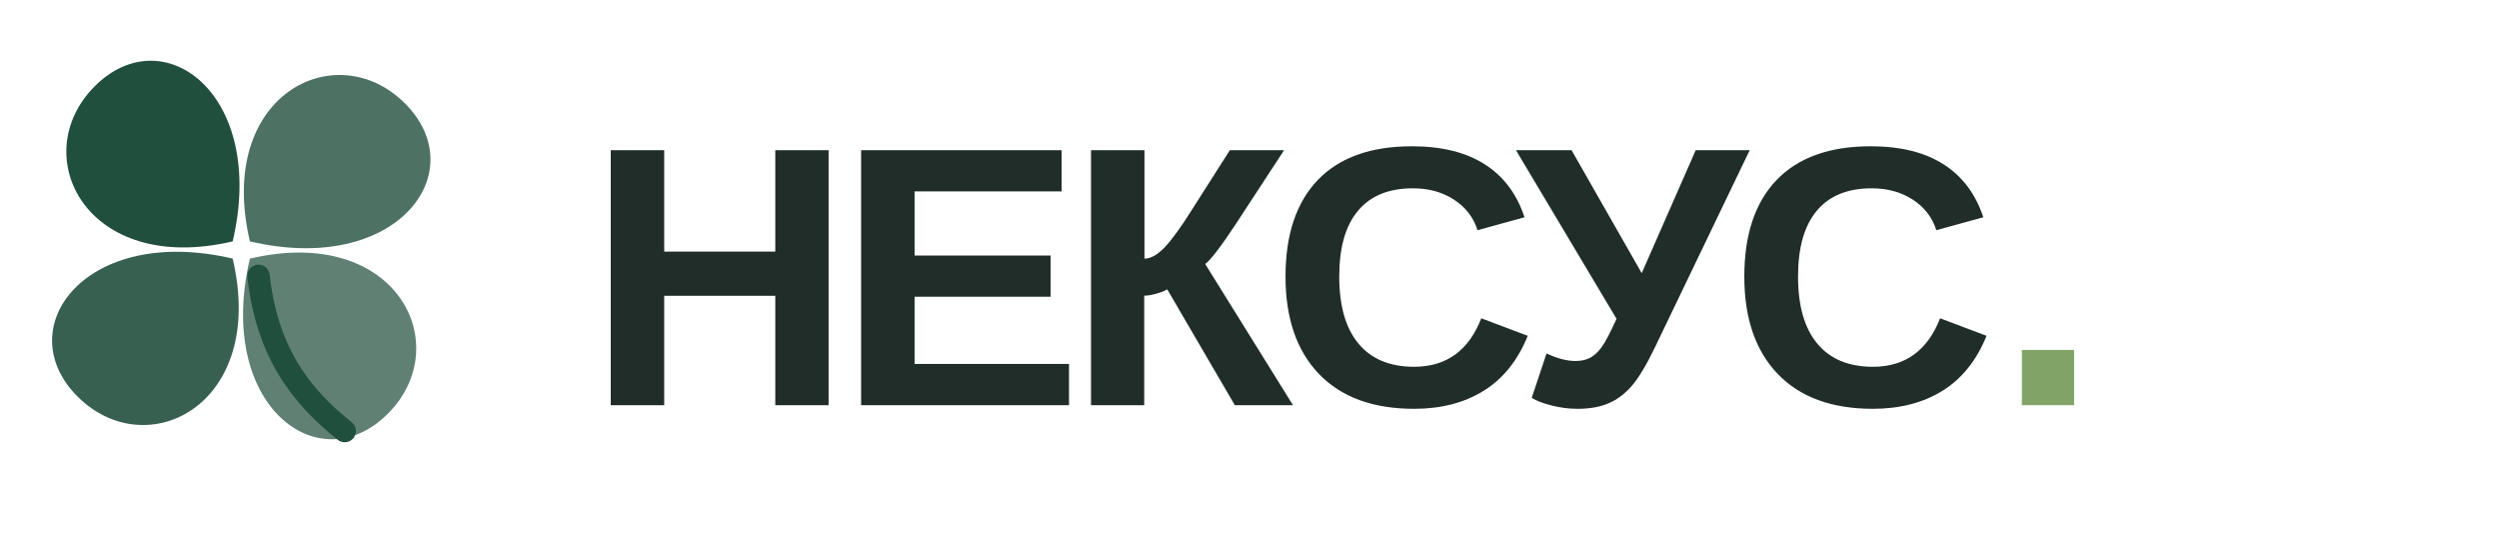
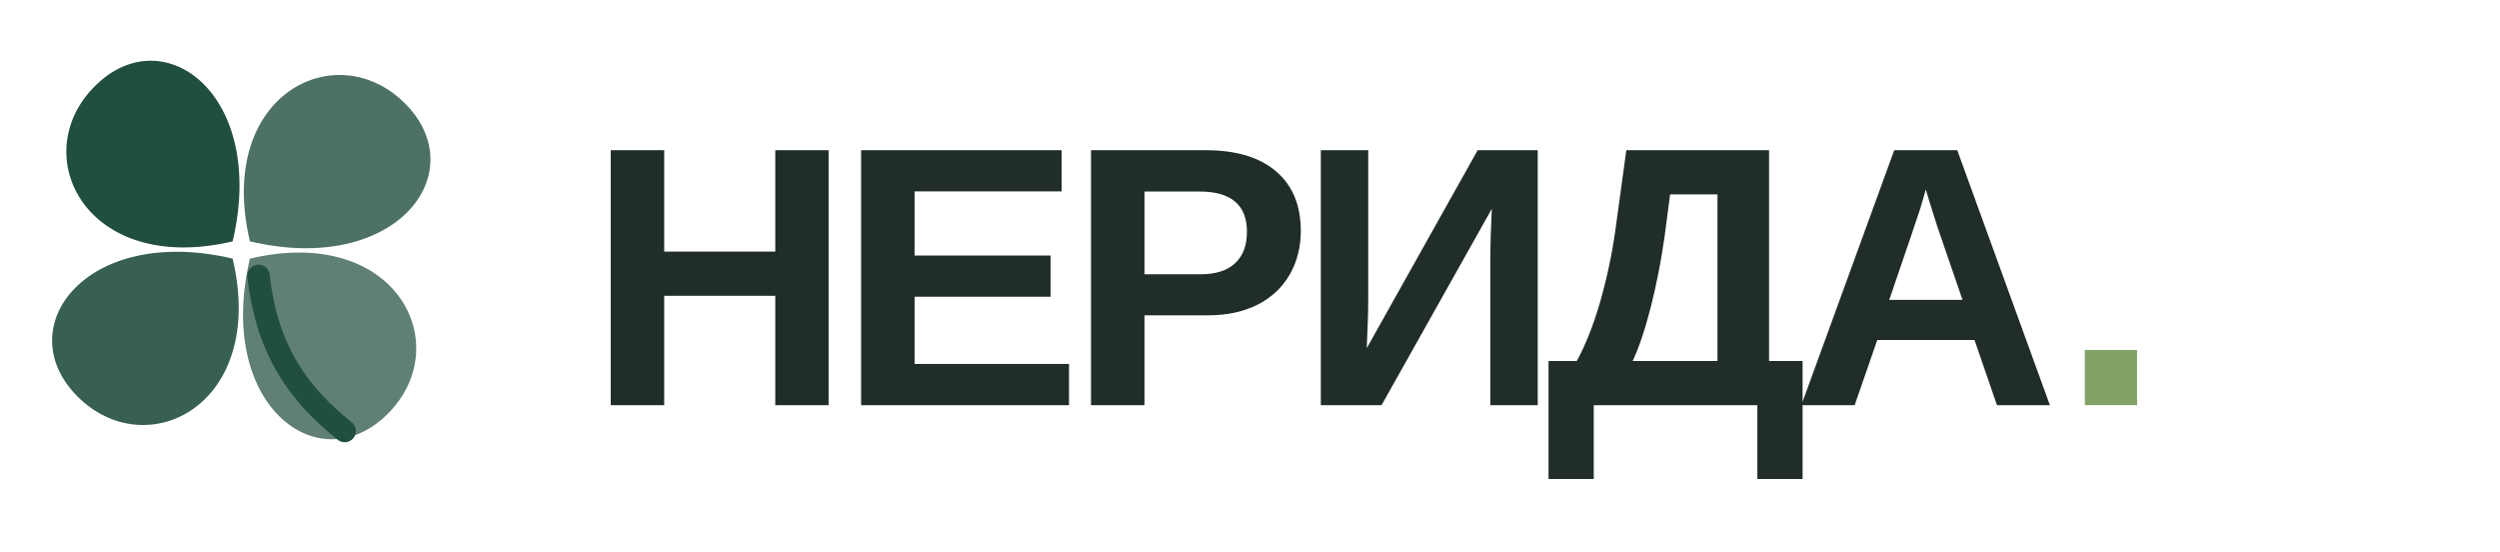
<svg xmlns="http://www.w3.org/2000/svg" viewBox="0 0 290 64">
  <g fill="#214f3d">
    <path d="M27 28C10 32 3 18 11 10c8-8 20 1 16 18Z" />
    <path d="M29 28c-4-17 10-24 18-16 8 8-1 20-18 16Z" opacity=".8" />
    <path d="M29 30c17-4 24 10 16 18-8 8-20-1-16-18Z" opacity=".72" />
    <path d="M27 30c4 17-10 24-18 16-8-8 1-20 18-16Z" opacity=".9" />
  </g>
  <path d="M30 32c1 9 5 14 10 18" fill="none" stroke="#214f3d" stroke-width="2.6" stroke-linecap="round" />
-   <text x="68" y="47" font-family="Arial,sans-serif" font-weight="700" font-size="43" letter-spacing="-2" fill="#202d28">НЕКСУС<tspan fill="#81a368">.</tspan>
+   <text x="68" y="47" font-family="Arial,sans-serif" font-weight="700" font-size="43" letter-spacing="-2" fill="#202d28">НЕРИДА<tspan fill="#81a368">.</tspan>
  </text>
</svg>
